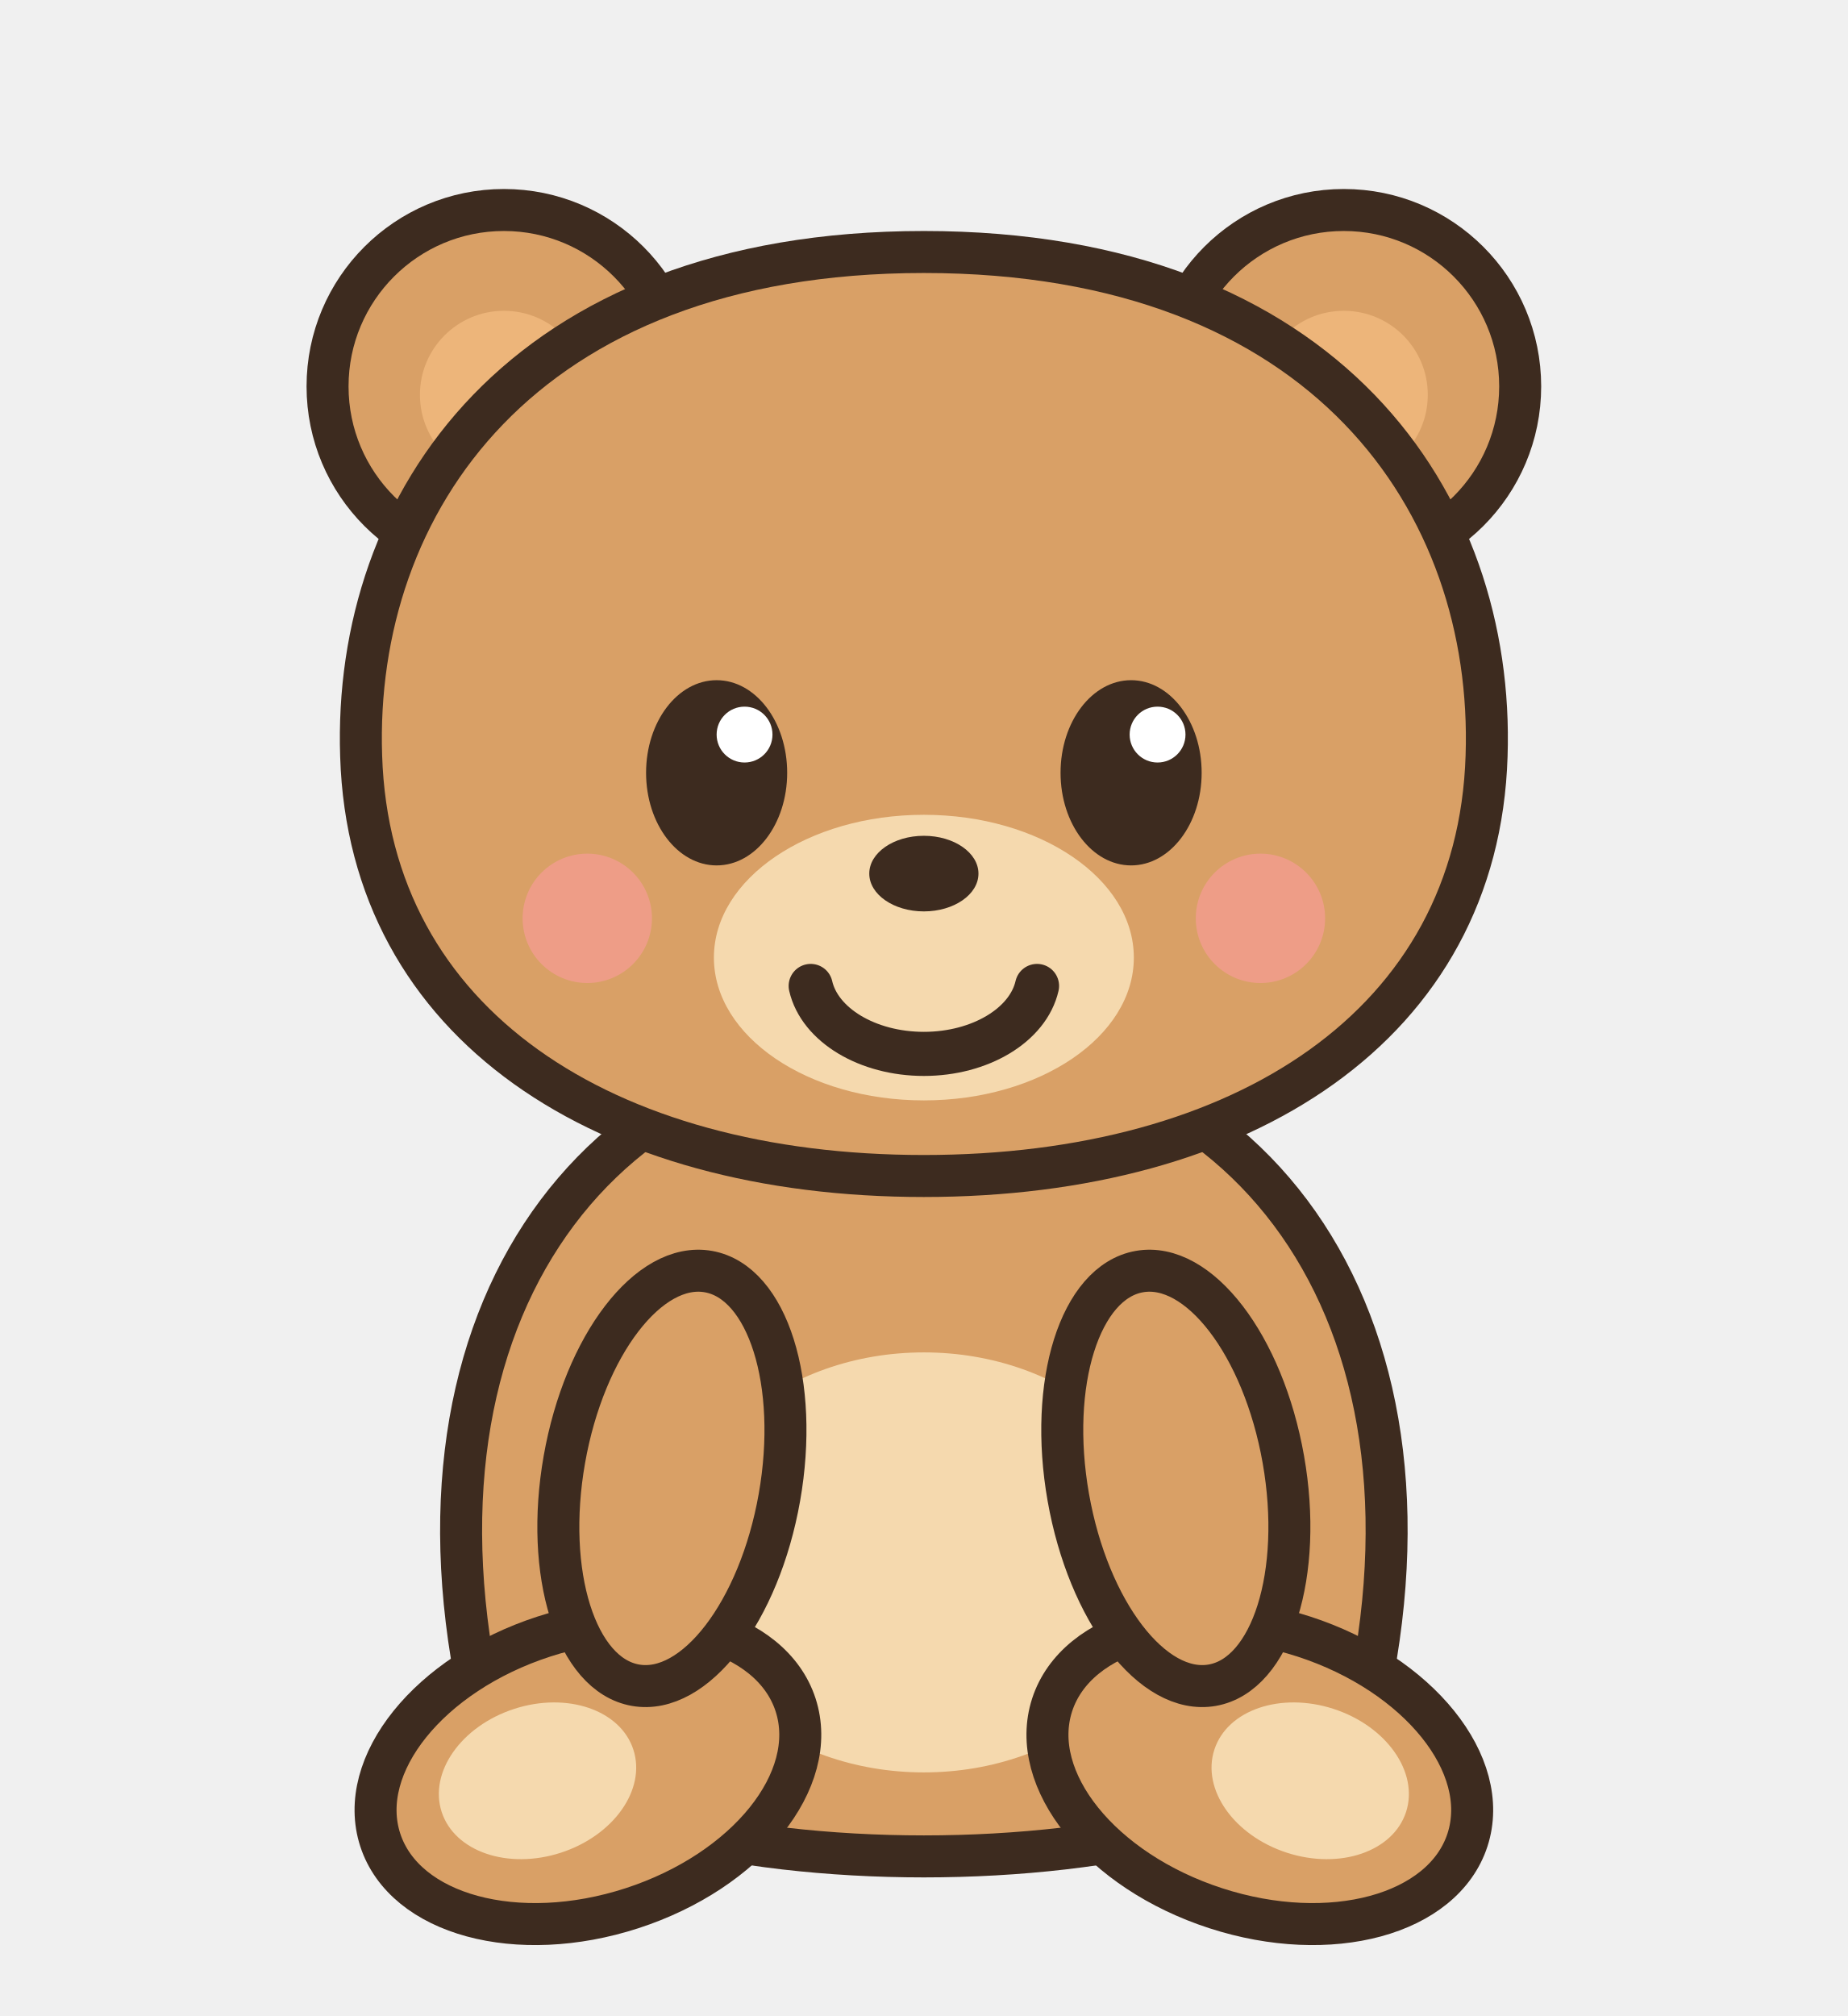
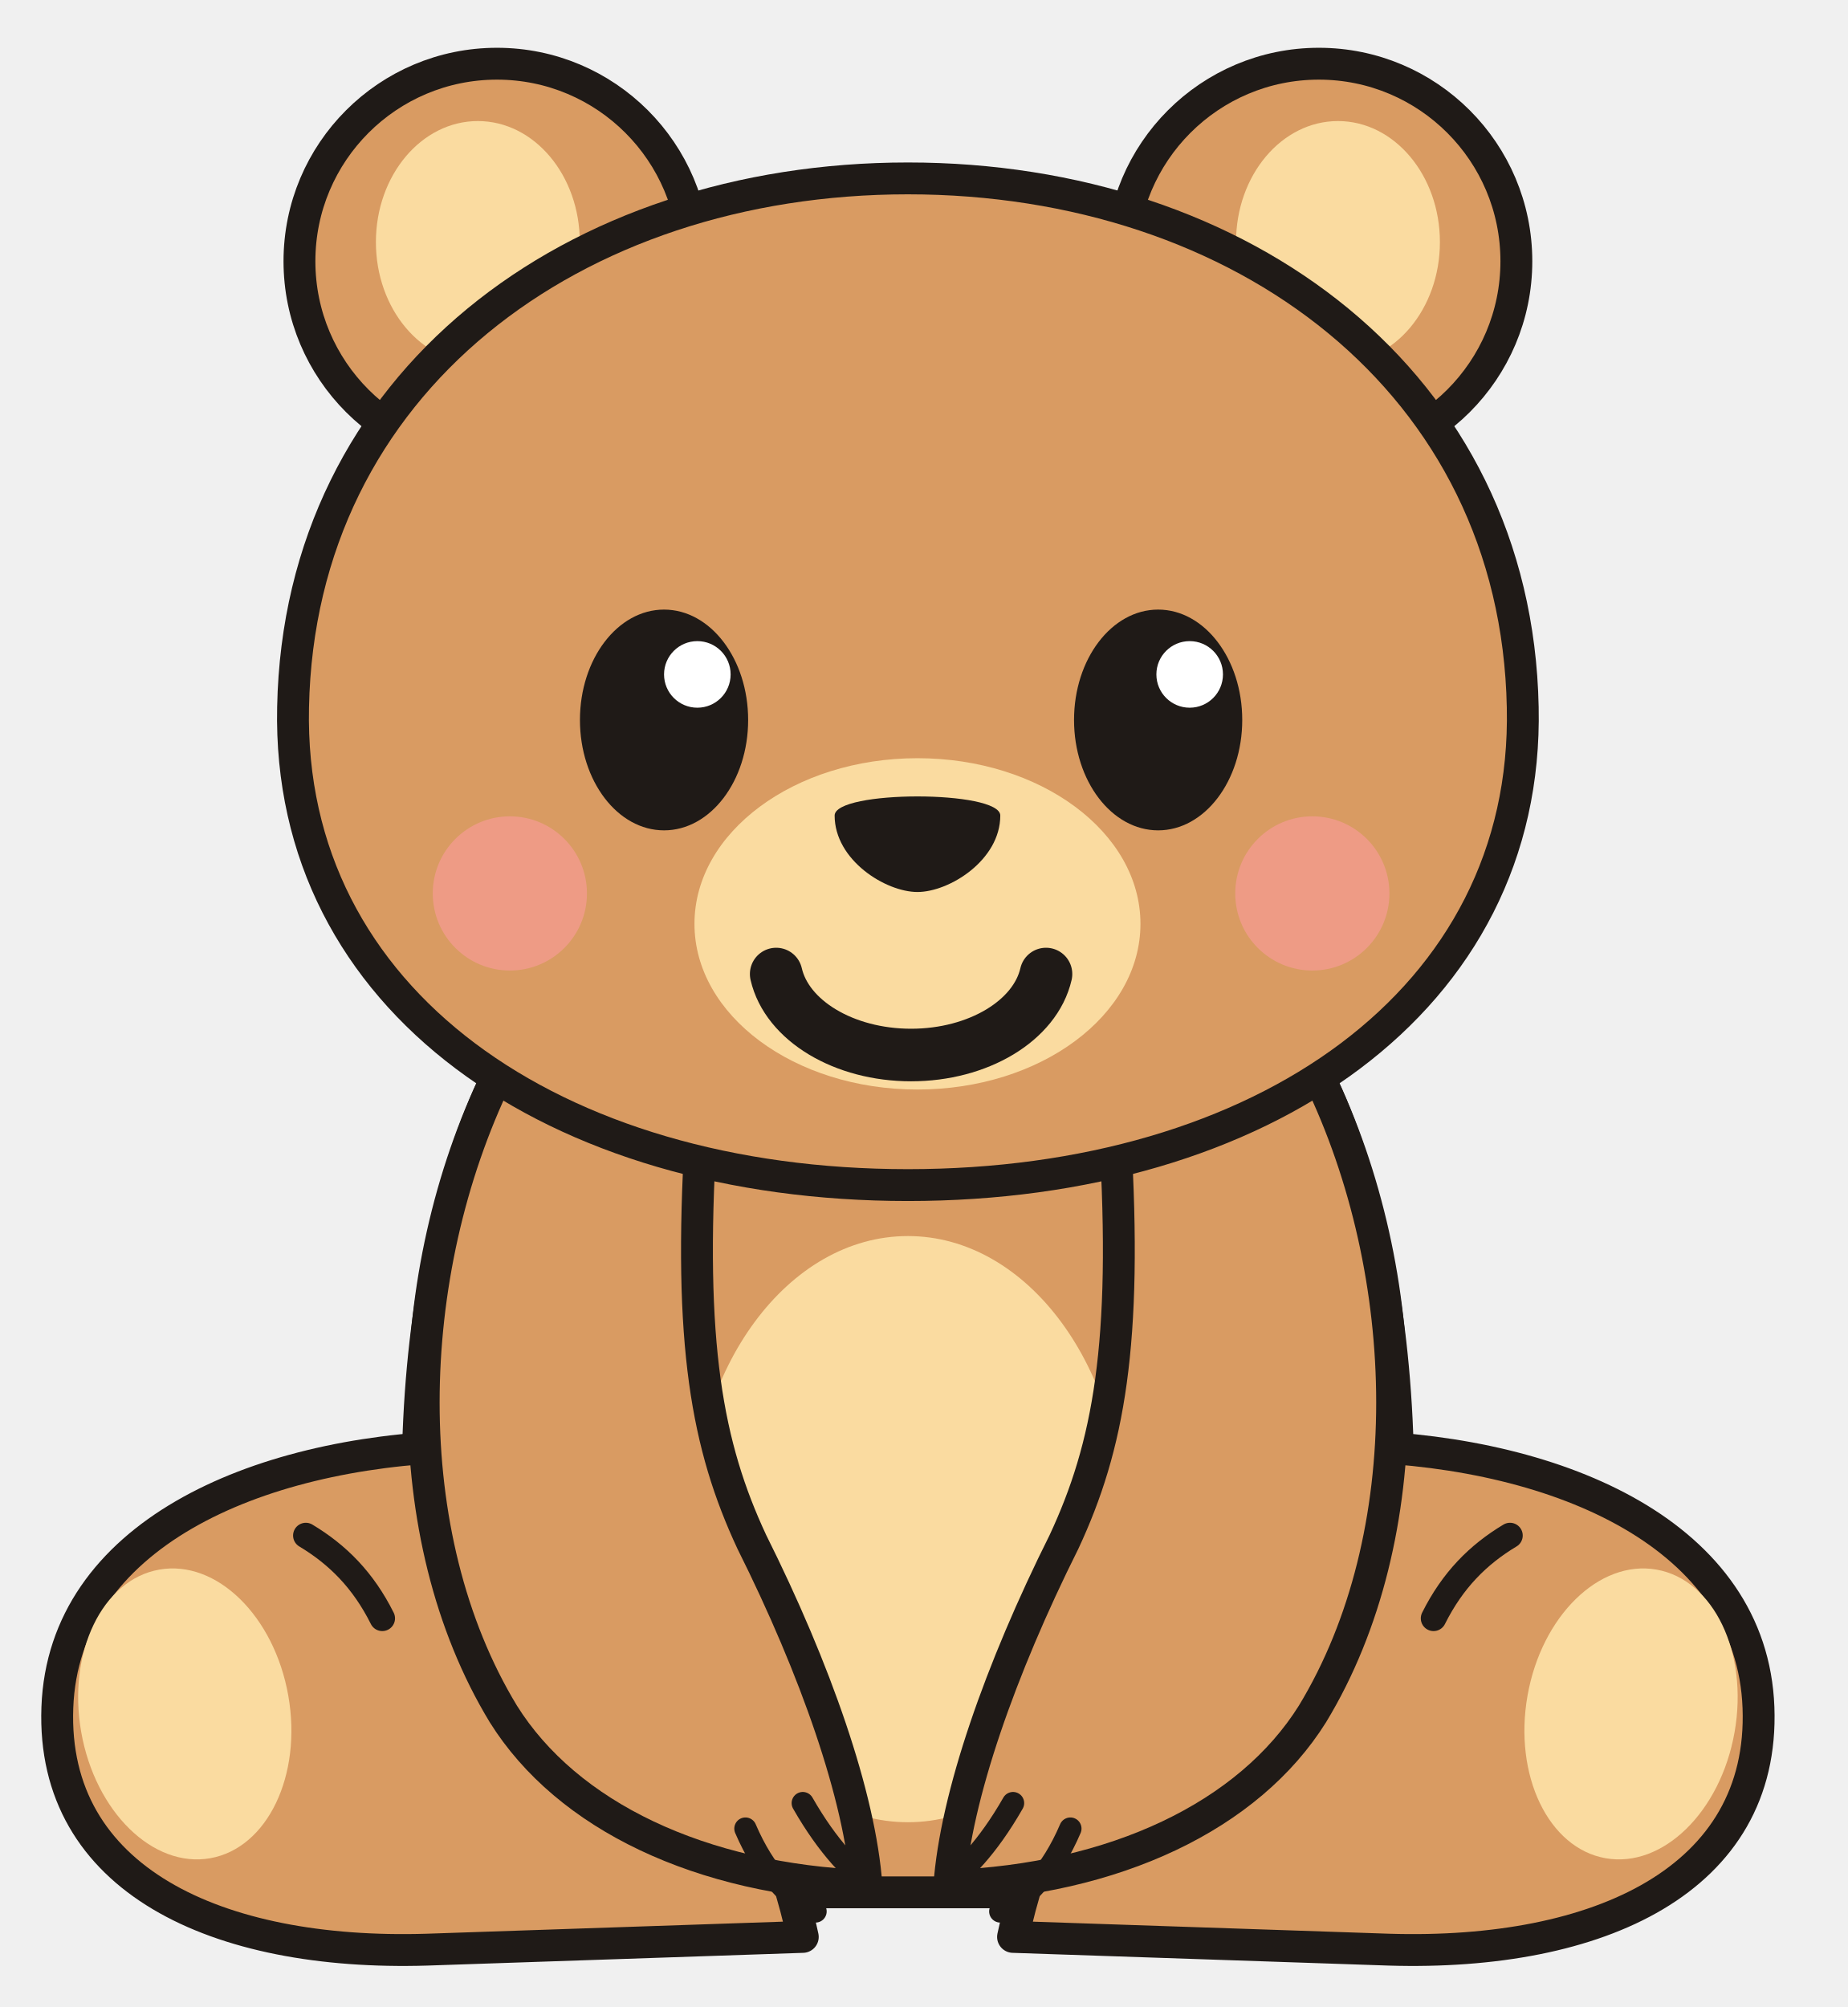
- <svg xmlns="http://www.w3.org/2000/svg" width="220" height="240" viewBox="0 0 220 240">
-   <path d="M58 206 C46 158 70 124 110 124 C150 124 174 158 162 206 C148 226 72 226 58 206 Z" fill="#D9A066" stroke="#3D2B1F" stroke-width="5" stroke-linejoin="round" stroke-linecap="round" />
-   <ellipse cx="110" cy="186" rx="30" ry="25" fill="#F5D9AE" />
-   <ellipse cx="70" cy="211" rx="26" ry="17" transform="rotate(-18 70 211)" fill="#D9A066" stroke="#3D2B1F" stroke-width="5" stroke-linejoin="round" stroke-linecap="round" />
-   <ellipse cx="64" cy="212" rx="12" ry="9" transform="rotate(-18 64 212)" fill="#F5D9AE" />
-   <ellipse cx="150" cy="211" rx="26" ry="17" transform="rotate(18 150 211)" fill="#D9A066" stroke="#3D2B1F" stroke-width="5" stroke-linejoin="round" stroke-linecap="round" />
-   <ellipse cx="156" cy="212" rx="12" ry="9" transform="rotate(18 156 212)" fill="#F5D9AE" />
-   <ellipse cx="80" cy="176" rx="13" ry="25" transform="rotate(10 80 176)" fill="#D9A066" stroke="#3D2B1F" stroke-width="5" stroke-linejoin="round" stroke-linecap="round" />
-   <ellipse cx="140" cy="176" rx="13" ry="25" transform="rotate(-10 140 176)" fill="#D9A066" stroke="#3D2B1F" stroke-width="5" stroke-linejoin="round" stroke-linecap="round" />
-   <circle cx="60" cy="46" r="21" fill="#D9A066" stroke="#3D2B1F" stroke-width="5" stroke-linejoin="round" stroke-linecap="round" />
-   <circle cx="60" cy="47" r="10" fill="#EDB57A" />
-   <circle cx="160" cy="46" r="21" fill="#D9A066" stroke="#3D2B1F" stroke-width="5" stroke-linejoin="round" stroke-linecap="round" />
-   <circle cx="160" cy="47" r="10" fill="#EDB57A" />
-   <path d="M110 30 C158 30 178 60 177 90 C176 122 148 140 110 140 C72 140 44 122 43 90 C42 60 62 30 110 30 Z" fill="#D9A066" stroke="#3D2B1F" stroke-width="5" stroke-linejoin="round" stroke-linecap="round" />
-   <ellipse cx="110" cy="114" rx="25" ry="17" fill="#F5D9AE" />
-   <ellipse cx="110" cy="104" rx="6.5" ry="4.5" fill="#3D2B1F" />
-   <g transform="translate(5 -3.375) scale(1.75)">
-     <ellipse cx="45.9" cy="54.5" rx="4.8" ry="6.3" fill="#3D2B1F" />
+ <svg xmlns="http://www.w3.org/2000/svg" width="203" height="220.5" viewBox="80 40 580 630">
+   <path d="M236 378 C206 440 202 540 230 634 L500 634 C528 540 524 440 494 378 Z" fill="#D99B62" stroke="#1F1A17" stroke-width="10" stroke-linejoin="round" stroke-linecap="round" />
+   <ellipse cx="365" cy="520" rx="68" ry="92" fill="#FADBA0" />
+   <path d="M224 494 C160 496 100 522 98 576 C96 630 148 654 214 652 L332 648 C322 600 282 522 224 494 Z" fill="#D99B62" stroke="#1F1A17" stroke-width="10" stroke-linejoin="round" stroke-linecap="round" />
+   <ellipse cx="138" cy="578" rx="33" ry="46" transform="rotate(-10 138 578)" fill="#FADBA0" />
+   <path d="M176 522 C186 528 194 536 200 548" fill="none" stroke="#1F1A17" stroke-width="8" stroke-linejoin="round" stroke-linecap="round" />
+   <path d="M506 494 C570 496 630 522 632 576 C634 630 582 654 516 652 L398 648 C408 600 448 522 506 494 Z" fill="#D99B62" stroke="#1F1A17" stroke-width="10" stroke-linejoin="round" stroke-linecap="round" />
+   <ellipse cx="592" cy="578" rx="33" ry="46" transform="rotate(10 592 578)" fill="#FADBA0" />
+   <path d="M554 522 C544 528 536 536 530 548" fill="none" stroke="#1F1A17" stroke-width="8" stroke-linejoin="round" stroke-linecap="round" />
+   <path d="M236 378 C206 440 204 522 238 578 C258 610 300 630 352 632 C350 604 336 564 316 524 C302 494 296 462 300 396 Z" fill="#D99B62" stroke="#1F1A17" stroke-width="10" stroke-linejoin="round" stroke-linecap="round" />
+   <path d="M314 614 C320 628 328 636 336 640 M332 606 C340 620 348 628 354 632" fill="none" stroke="#1F1A17" stroke-width="7" stroke-linejoin="round" stroke-linecap="round" />
+   <path d="M494 378 C524 440 526 522 492 578 C472 610 430 630 378 632 C380 604 394 564 414 524 C428 494 434 462 430 396 Z" fill="#D99B62" stroke="#1F1A17" stroke-width="10" stroke-linejoin="round" stroke-linecap="round" />
+   <path d="M416 614 C410 628 402 636 394 640 M398 606 C390 620 382 628 376 632" fill="none" stroke="#1F1A17" stroke-width="7" stroke-linejoin="round" stroke-linecap="round" />
+   <circle cx="236" cy="122" r="62" fill="#D99B62" stroke="#1F1A17" stroke-width="10" stroke-linejoin="round" stroke-linecap="round" />
+   <ellipse cx="230" cy="116" rx="32" ry="38" fill="#FADBA0" />
+   <circle cx="494" cy="122" r="62" fill="#D99B62" stroke="#1F1A17" stroke-width="10" stroke-linejoin="round" stroke-linecap="round" />
+   <ellipse cx="500" cy="116" rx="32" ry="38" fill="#FADBA0" />
+   <path d="M365 96 C470 96 556 160 558 262 C560 354 476 412 365 412 C254 412 170 354 172 262 C174 160 260 96 365 96 Z" fill="#D99B62" stroke="#1F1A17" stroke-width="10" stroke-linejoin="round" stroke-linecap="round" />
+   <ellipse cx="368" cy="330" rx="70" ry="52" fill="#FADBA0" />
+   <path d="M342 296 C342 288 394 288 394 296 C394 310 378 320 368 320 C358 320 342 310 342 296 Z" fill="#1F1A17" />
+   <g transform="translate(36 -33.75) scale(5.5)">
+     <ellipse cx="45.9" cy="54.5" rx="4.8" ry="6.3" fill="#1F1A17" />
    <circle cx="47.8" cy="51.9" r="1.9" fill="#FFFFFF" />
-     <ellipse cx="74.1" cy="54.5" rx="4.8" ry="6.3" fill="#3D2B1F" />
+     <ellipse cx="74.1" cy="54.5" rx="4.8" ry="6.3" fill="#1F1A17" />
    <circle cx="75.9" cy="51.9" r="1.9" fill="#FFFFFF" />
    <circle cx="37.1" cy="64.4" r="4.4" fill="#FF9AA2" fill-opacity="0.55" />
    <circle cx="82.9" cy="64.4" r="4.4" fill="#FF9AA2" fill-opacity="0.55" />
-     <path d="M67.7 69 A7.8 5.5 0 0 1 52.3 69" fill="none" stroke="#3D2B1F" stroke-width="3" stroke-linecap="round" />
+     <path d="M67.7 69 A7.8 5.5 0 0 1 52.3 69" fill="none" stroke="#1F1A17" stroke-width="3" stroke-linecap="round" />
  </g>
</svg>
